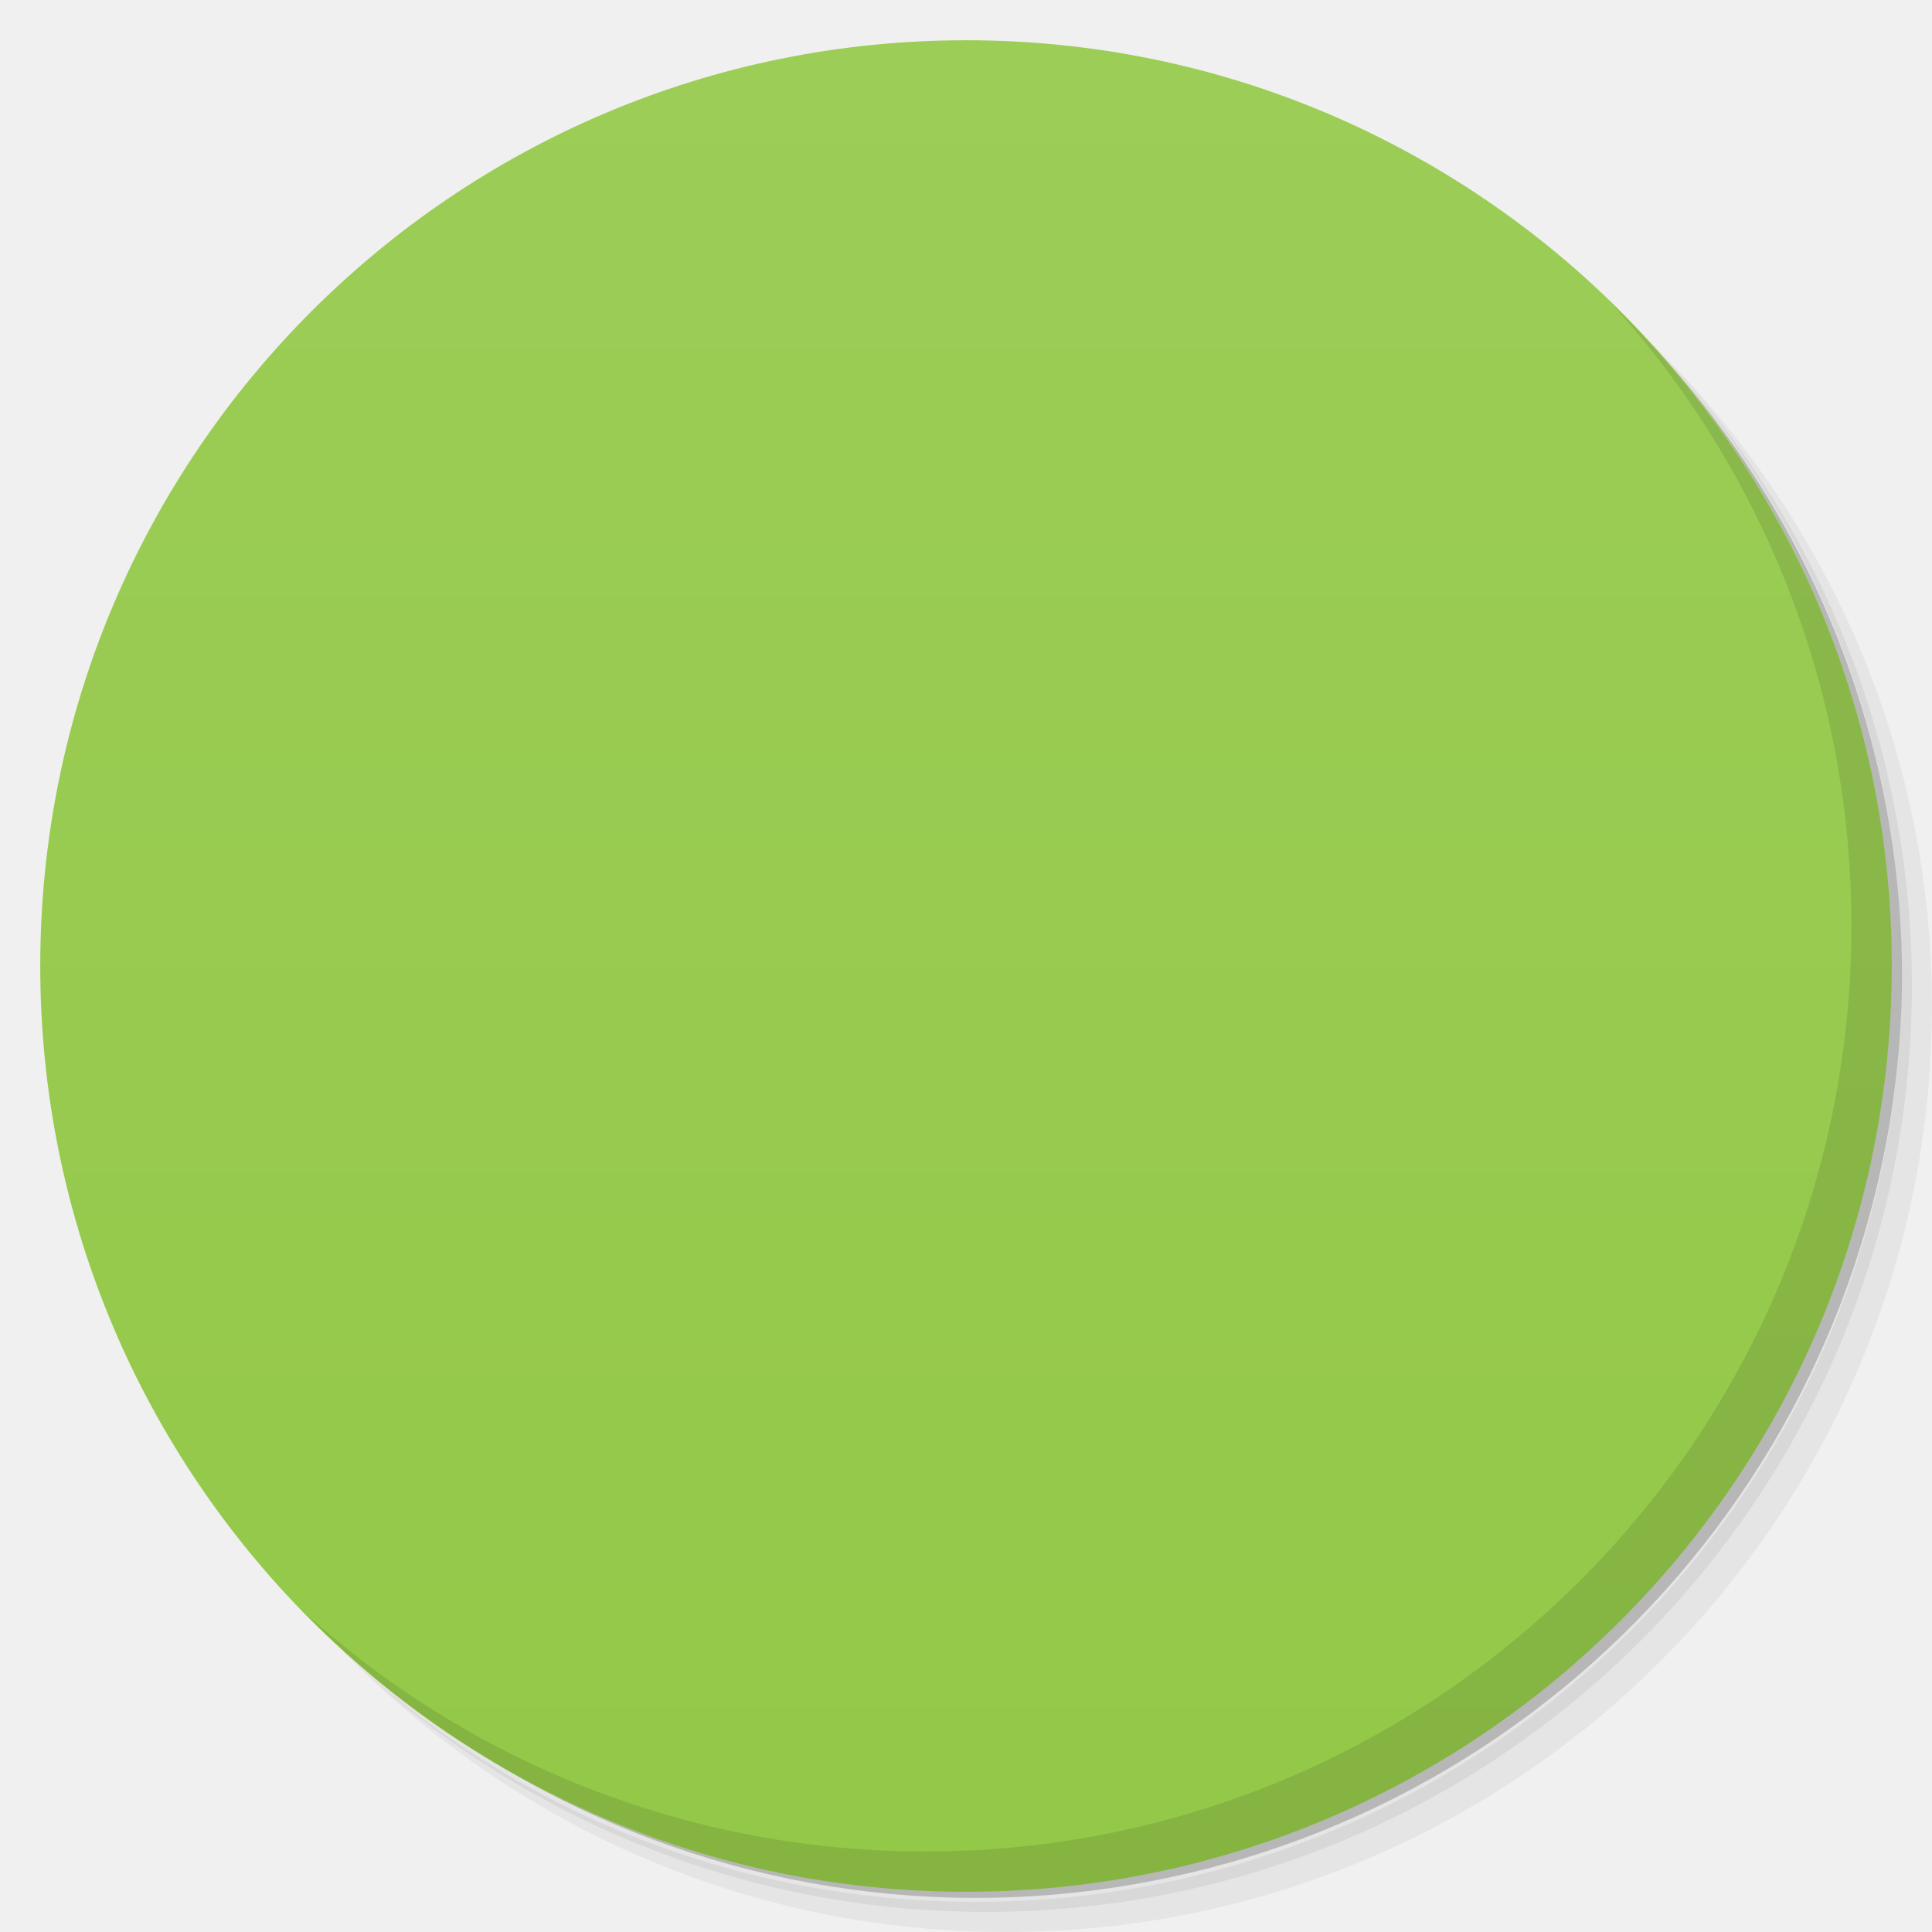
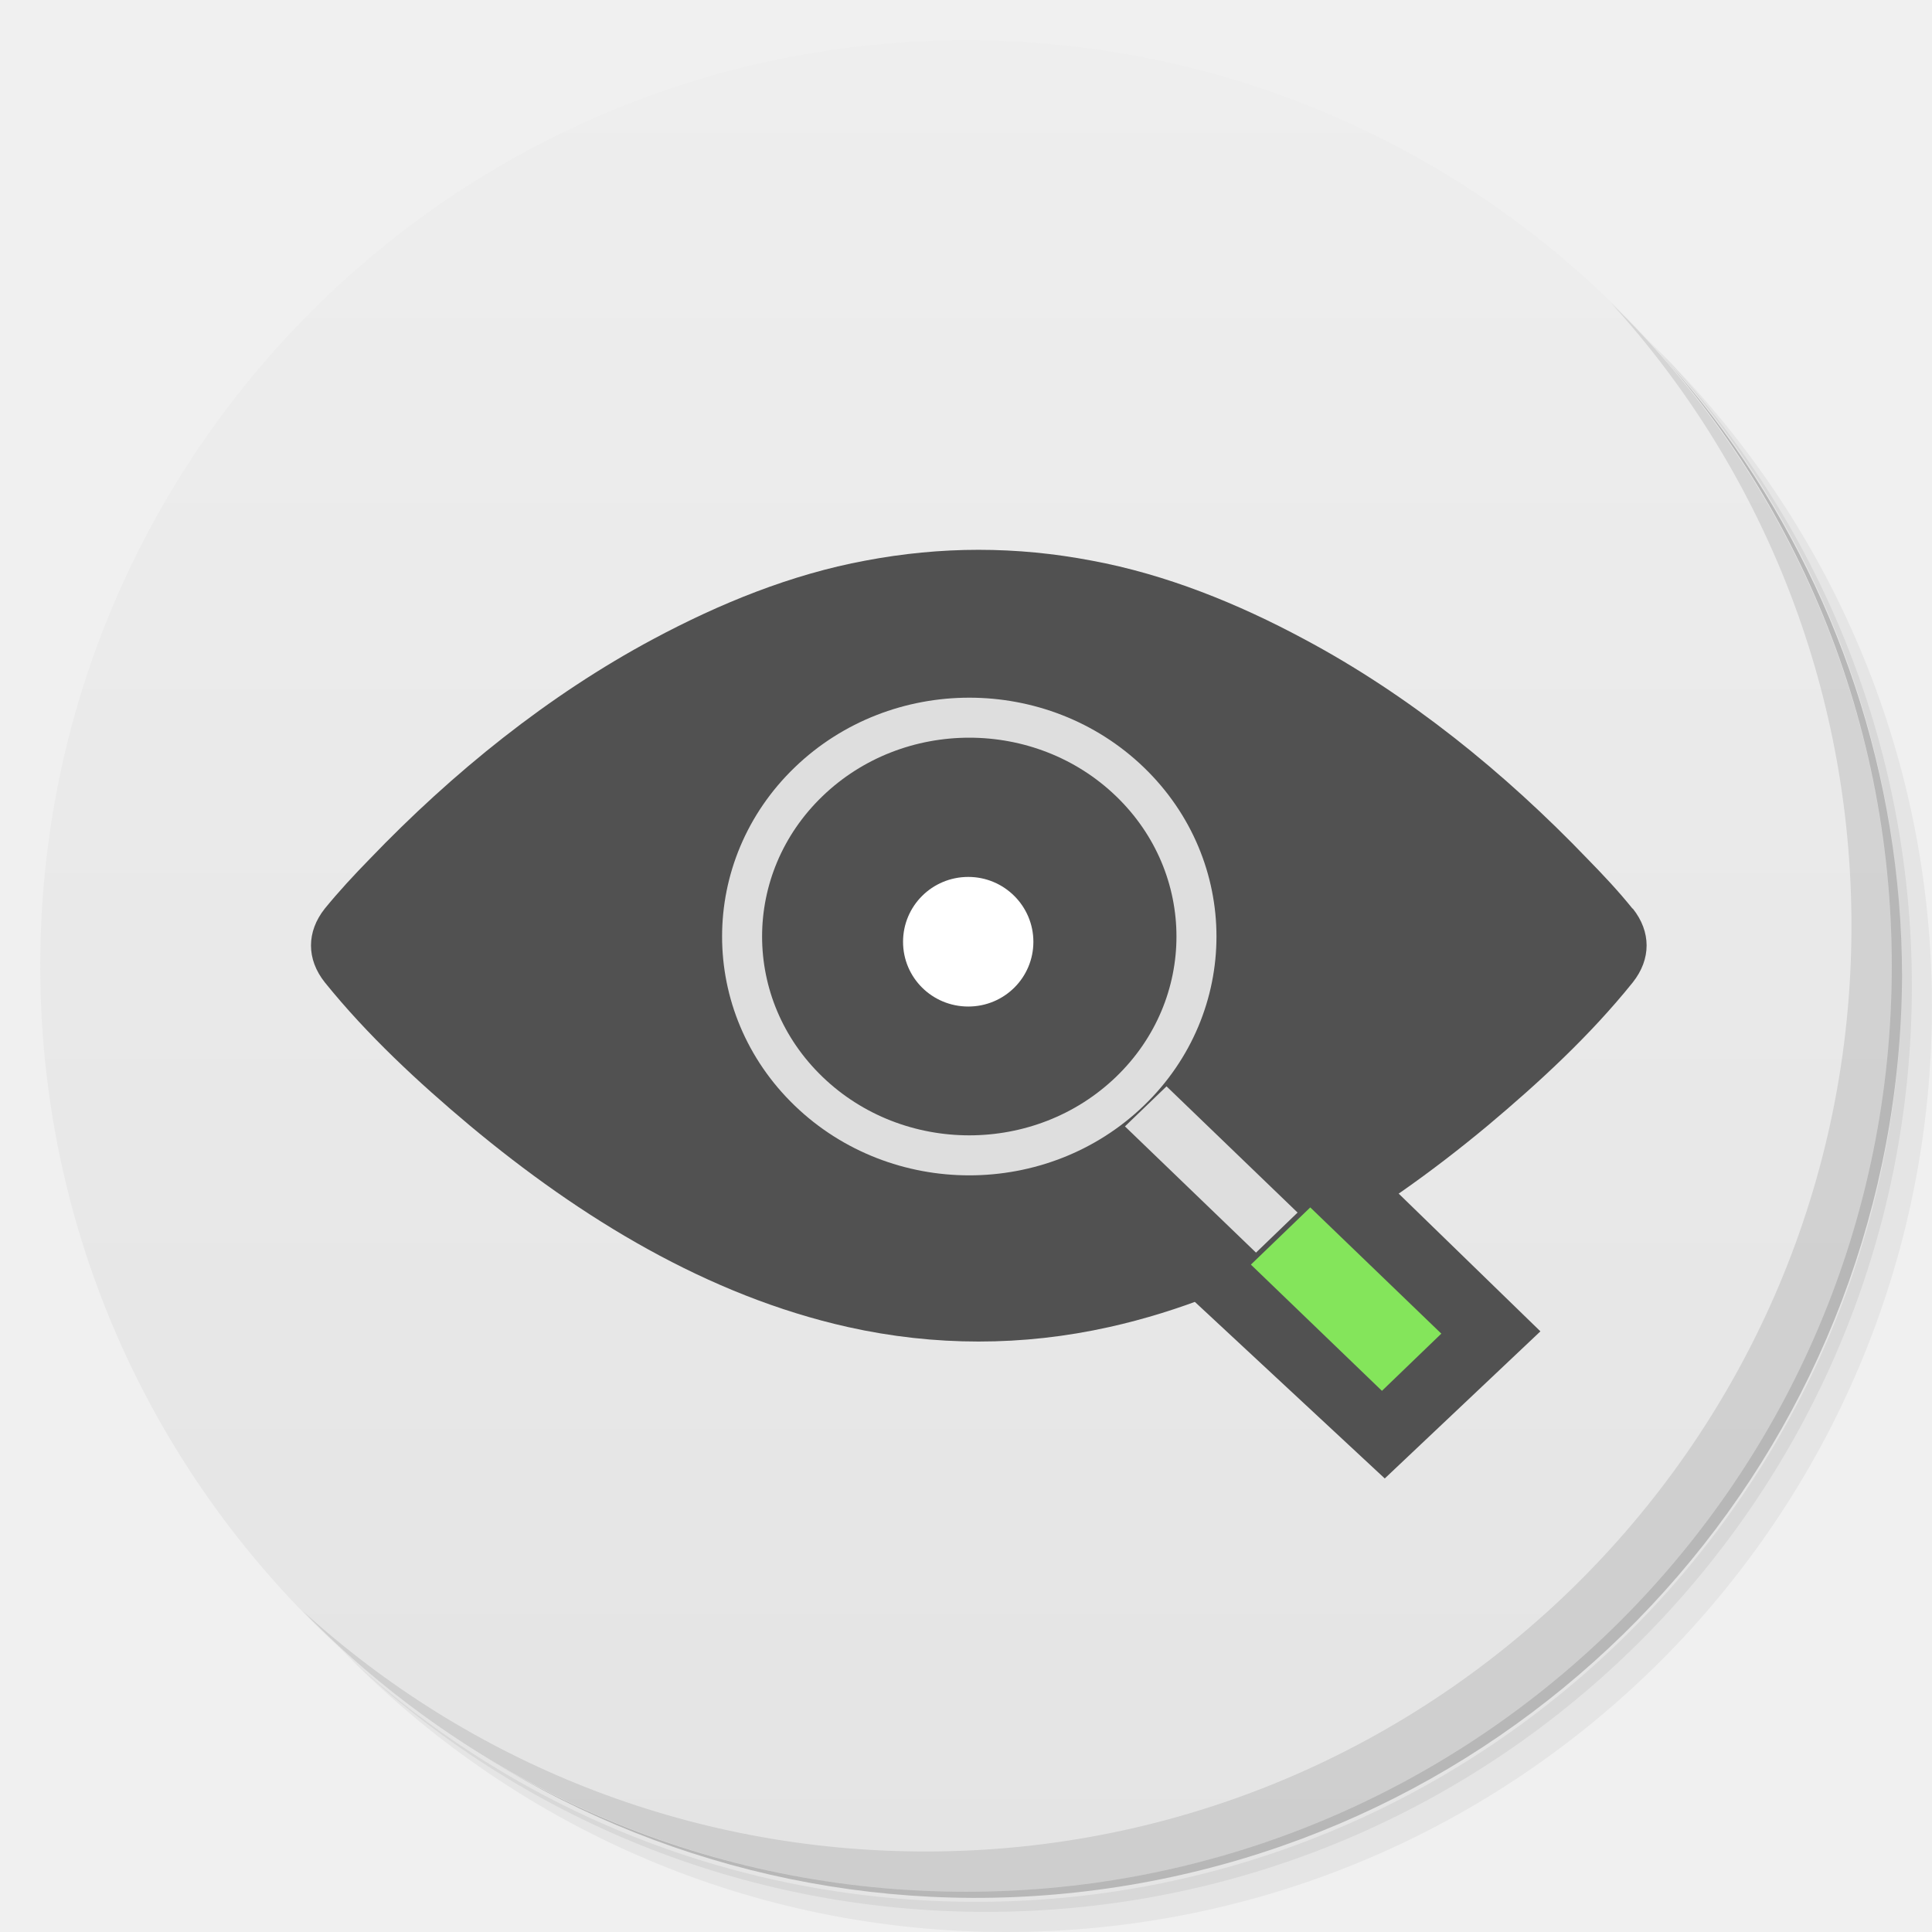
- <svg xmlns="http://www.w3.org/2000/svg" viewBox="0 0 48 48">
-   <defs>
-     <linearGradient id="linearGradient3764" x1="1" x2="47" gradientUnits="userSpaceOnUse" gradientTransform="matrix(0,-1,1,0,-1.5e-6,48)">
-       <stop style="stop-color:#93c848;stop-opacity:1" />
-       <stop offset="1" style="stop-color:#9ccd57;stop-opacity:1" />
+ <svg xmlns="http://www.w3.org/2000/svg" viewBox="0 0 48 48" version="1.1" id="svg73">
+   <defs id="defs17">
+     <linearGradient id="linearGradient3764" x1="1" x2="47" gradientUnits="userSpaceOnUse" gradientTransform="rotate(-90,24,24)">
+       <stop stop-color="#e4e4e4" stop-opacity="1" id="stop2" />
+       <stop offset="1" stop-color="#eee" stop-opacity="1" id="stop4" />
    </linearGradient>
-     <clipPath id="clipPath-992300552">
-       <g transform="translate(0,-1004.362)">
-         <path d="m -24 13 c 0 1.105 -0.672 2 -1.5 2 -0.828 0 -1.5 -0.895 -1.5 -2 0 -1.105 0.672 -2 1.5 -2 0.828 0 1.5 0.895 1.5 2 z" transform="matrix(15.33333,0,0,11.5,415,878.8622)" style="fill:#1890d0" />
+     <clipPath id="clipPath-638467170">
+       <g transform="translate(0,-1004.362)" id="g9">
+         <path d="m -24 13 c 0 1.105 -0.672 2 -1.5 2 -0.828 0 -1.5 -0.895 -1.5 -2 0 -1.105 0.672 -2 1.5 -2 0.828 0 1.5 0.895 1.5 2 z" transform="matrix(15.33333,0,0,11.5,415,878.8622)" fill="#1890d0" id="path7" />
      </g>
    </clipPath>
-     <clipPath id="clipPath-000620468">
-       <g transform="translate(0,-1004.362)">
-         <path d="m -24 13 c 0 1.105 -0.672 2 -1.5 2 -0.828 0 -1.5 -0.895 -1.5 -2 0 -1.105 0.672 -2 1.5 -2 0.828 0 1.5 0.895 1.5 2 z" transform="matrix(15.33333,0,0,11.5,415,878.8622)" style="fill:#1890d0" />
+     <clipPath id="clipPath-648889462">
+       <g transform="translate(0,-1004.362)" id="g14">
+         <path d="m -24 13 c 0 1.105 -0.672 2 -1.5 2 -0.828 0 -1.5 -0.895 -1.5 -2 0 -1.105 0.672 -2 1.5 -2 0.828 0 1.5 0.895 1.5 2 z" transform="matrix(15.33333,0,0,11.5,415,878.8622)" fill="#1890d0" id="path12" />
      </g>
    </clipPath>
  </defs>
-   <g>
-     <path d="m 36.31 5 c 5.859 4.062 9.688 10.831 9.688 18.5 c 0 12.426 -10.07 22.5 -22.5 22.5 c -7.669 0 -14.438 -3.828 -18.5 -9.688 c 1.037 1.822 2.306 3.499 3.781 4.969 c 4.085 3.712 9.514 5.969 15.469 5.969 c 12.703 0 23 -10.298 23 -23 c 0 -5.954 -2.256 -11.384 -5.969 -15.469 c -1.469 -1.475 -3.147 -2.744 -4.969 -3.781 z m 4.969 3.781 c 3.854 4.113 6.219 9.637 6.219 15.719 c 0 12.703 -10.297 23 -23 23 c -6.081 0 -11.606 -2.364 -15.719 -6.219 c 4.16 4.144 9.883 6.719 16.219 6.719 c 12.703 0 23 -10.298 23 -23 c 0 -6.335 -2.575 -12.06 -6.719 -16.219 z" style="opacity:0.05" />
-     <path d="m 41.28 8.781 c 3.712 4.085 5.969 9.514 5.969 15.469 c 0 12.703 -10.297 23 -23 23 c -5.954 0 -11.384 -2.256 -15.469 -5.969 c 4.113 3.854 9.637 6.219 15.719 6.219 c 12.703 0 23 -10.298 23 -23 c 0 -6.081 -2.364 -11.606 -6.219 -15.719 z" style="opacity:0.1" />
-     <path d="m 31.25 2.375 c 8.615 3.154 14.75 11.417 14.75 21.13 c 0 12.426 -10.07 22.5 -22.5 22.5 c -9.708 0 -17.971 -6.135 -21.12 -14.75 a 23 23 0 0 0 44.875 -7 a 23 23 0 0 0 -16 -21.875 z" style="opacity:0.2" />
-   </g>
-   <g>
-     <path d="m 24 1 c 12.703 0 23 10.297 23 23 c 0 12.703 -10.297 23 -23 23 -12.703 0 -23 -10.297 -23 -23 0 -12.703 10.297 -23 23 -23 z" style="fill:url(#linearGradient3764);fill-opacity:1" />
-   </g>
-   <g>
-     <g style="clip-path:url(#clipPath-992300552)">
-       <g transform="translate(1,1)">
-         <g style="opacity:0.1">
-           <g>
-             <path d="M 13.281,13 C 12.035,13 11,14.031 11,15.281 l 0,17.438 C 11,33.969 12.035,35 13.281,35 L 34.75,35 C 35.996,35 37,33.969 37,32.719 L 37,15.281 C 37,14.031 36,13 34.75,13" style="fill:#000;fill-opacity:1;stroke:none;fill-rule:nonzero" />
+   <g id="g31" />
+   <g id="g63" transform="matrix(1.180801,0,0,1.144058,-3.867231,-4.649604)" />
+   <g id="g870">
+     <g id="g25">
+       <path id="path19" d="m 36.31,5 c 5.859,4.062 9.688,10.831 9.688,18.5 0,12.426 -10.07,22.5 -22.5,22.5 -7.669,0 -14.438,-3.828 -18.5,-9.688 1.037,1.822 2.306,3.499 3.781,4.969 4.085,3.712 9.514,5.969 15.469,5.969 12.703,0 23,-10.298 23,-23 0,-5.954 -2.256,-11.384 -5.969,-15.469 C 39.81,7.306 38.132,6.037 36.31,5 Z m 4.969,3.781 c 3.854,4.113 6.219,9.637 6.219,15.719 0,12.703 -10.297,23 -23,23 -6.081,0 -11.606,-2.364 -15.719,-6.219 4.16,4.144 9.883,6.719 16.219,6.719 12.703,0 23,-10.298 23,-23 0,-6.335 -2.575,-12.06 -6.719,-16.219 z" style="opacity:0.05" />
+       <path id="path21" d="m 41.28,8.781 c 3.712,4.085 5.969,9.514 5.969,15.469 0,12.703 -10.297,23 -23,23 -5.954,0 -11.384,-2.256 -15.469,-5.969 4.113,3.854 9.637,6.219 15.719,6.219 12.703,0 23,-10.298 23,-23 0,-6.081 -2.364,-11.606 -6.219,-15.719 z" style="opacity:0.1" />
+       <path id="path23" d="M 31.25,2.375 C 39.865,5.529 46,13.792 46,23.505 c 0,12.426 -10.07,22.5 -22.5,22.5 -9.708,0 -17.971,-6.135 -21.12,-14.75 a 23,23 0 0 0 44.875,-7 23,23 0 0 0 -16,-21.875 z" style="opacity:0.2" />
+     </g>
+     <g id="g29">
+       <path id="path27" d="M 24,1 C 36.703,1 47,11.297 47,24 47,36.703 36.703,47 24,47 11.297,47 1,36.703 1,24 1,11.297 11.297,1 24,1 Z" style="fill:url(#linearGradient3764);fill-opacity:1" />
+     </g>
+     <g transform="matrix(1.276348,0,0,1.229447,-6.707248,-6.557103)" id="g51">
+       <g id="g49" clip-path="url(#clipPath-638467170)">
+         <g id="g47" transform="translate(1,1)">
+           <g style="opacity:0.1" id="g45">
+             <g id="g43">
+               <path style="fill:#000000;fill-opacity:1;fill-rule:nonzero;stroke:none" id="path33" d="m 28,31 3.906,3.77 3.03,-2.973 -3.504,-3.535 M 27.991,31" />
+               <path style="fill:#000000;fill-opacity:1;fill-rule:nonzero;stroke:none" id="path35" d="m 36.727,23.254 c -0.273,-0.352 -0.57,-0.68 -0.871,-1 -1.621,-1.754 -3.48,-3.316 -5.52,-4.445 -1.297,-0.723 -2.691,-1.309 -4.133,-1.586 -0.734,-0.145 -1.453,-0.219 -2.207,-0.219 -0.734,0 -1.469,0.074 -2.203,0.219 -1.441,0.277 -2.828,0.863 -4.129,1.586 -2.039,1.133 -3.898,2.691 -5.52,4.445 -0.301,0.32 -0.598,0.652 -0.871,1 -0.359,0.469 -0.359,1.023 0,1.492 0.832,1.07 1.82,2.02 2.82,2.891 2.164,1.875 4.637,3.441 7.363,4.074 0.844,0.195 1.691,0.293 2.543,0.293 0.855,0 1.699,-0.098 2.543,-0.293 2.727,-0.629 5.203,-2.199 7.371,-4.074 1,-0.871 1.992,-1.82 2.82,-2.891 0.359,-0.469 0.359,-1.023 0,-1.492 m -0.008,0" />
+               <path style="fill:#000000;stroke:#dedede;stroke-width:1.66;stroke-linecap:butt;stroke-linejoin:miter;stroke-miterlimit:4;stroke-opacity:1" id="path37" stroke-miterlimit="4" transform="matrix(0.337992,-0.337992,0.337992,0.337992,10.63648,23.56467)" d="m 28.377,19.876 c 0,5.108 -4.143,9.252 -9.252,9.252 -5.108,0 -9.252,-4.143 -9.252,-9.252 0,-5.108 4.143,-9.252 9.252,-9.252 5.108,0 9.252,4.143 9.252,9.252 m 0,0" />
+               <path style="fill:#000000;fill-opacity:1;fill-rule:nonzero;stroke:none" id="path39" d="m 29.3,30.449 1.156,-1.156 2.551,2.551 L 31.851,33 M 29.3,30.449" />
+               <path style="fill:#000000;fill-opacity:1;fill-rule:nonzero;stroke:none" id="path41" d="m 26.848,27.656 0.809,-0.809 2.551,2.551 -0.809,0.809 m -2.551,-2.551" />
+             </g>
          </g>
        </g>
      </g>
    </g>
-   </g>
-   <g>
-     <g style="clip-path:url(#clipPath-000620468)">
-       <g>
-         <path d="m 12.02 13.977 -0.902 10 0.902 10 12 0.902 12 -0.902 0.898 -10 -0.898 -10 -12 -0.898 m -12 0.898" style="fill:#2c86d5;fill-opacity:1;stroke:none;fill-rule:nonzero" />
-         <path d="m 20.555 13.32 -8.531 0.656 -0.875 9.781 c 0.598 0.145 1.23 0.219 1.875 0.219 4.418 0 8 -3.582 8 -8 0 -0.93 -0.176 -1.824 -0.469 -2.656 m 0 0" style="fill:#fff;fill-opacity:0.2;stroke:none;fill-rule:nonzero" />
-         <path d="m 11.922 13.977 0 5.656 c 0.453 0.215 1.066 0.344 1.602 0.344 1.934 0 3.5 -1.566 3.5 -3.5 0 -0.98 -0.41 -1.863 -1.062 -2.5 m -4.04 0" style="fill:#fbc06e;fill-opacity:1;stroke:none;fill-rule:nonzero" />
-         <path d="m 17.02 25.977 -5.102 5 0 3.102 11.1 0 0 -2.102 m -6 -6" style="fill:#f4f4f4;fill-opacity:1;stroke:none;fill-rule:nonzero" />
-         <path d="m 17.02 25.977 1 4 -2 2.5 1 1.602 6 0 0 -2.102 m -6 -6" style="fill:#dedede;fill-opacity:1;stroke:none;fill-rule:nonzero" />
-         <path d="m 30.02 21.977 -9 12.1 15.1 0 0 -5.445 m -6.102 -6.656" style="fill:#f4f4f4;fill-opacity:1;stroke:none;fill-rule:nonzero" />
-         <path d="m 30.02 21.977 1.5 5 -1.5 4.5 1.781 2.602 4.316 0 0 -5.445 m -6.098 -6.656" style="fill:#dedede;fill-opacity:1;stroke:none;fill-rule:nonzero" />
-         <path d="M 13.281,13 C 12.035,13 11,14.031 11,15.281 l 0,17.438 C 11,33.969 12.035,35 13.281,35 L 34.75,35 C 35.996,35 37,33.969 37,32.719 L 37,15.281 C 37,14.031 36,13 34.75,13 m -21.469,1 21.469,0 c 0.707,0 1.281,0.57 1.281,1.281 l 0,17.438 C 36.031,33.426 35.457,34 34.75,34 L 13.281,34 C 12.574,34 12,33.426 12,32.719 L 12,15.281 C 12,14.57 12.574,14 13.281,14 m 0,0" style="fill:#fff;fill-opacity:1;stroke:none;fill-rule:nonzero" />
-       </g>
+     <path style="fill:#515151;fill-opacity:1;fill-rule:nonzero;stroke:none;stroke-width:1.253" id="path53" d="m 29.419,32.097 4.985,4.635 3.867,-3.655 -4.472,-4.346 M 29.408,32.097" />
+     <path style="fill:#515151;fill-opacity:1;fill-rule:nonzero;stroke:none;stroke-width:1.253" id="path55" d="m 40.558,22.573 c -0.348,-0.433 -0.728,-0.836 -1.112,-1.229 -2.069,-2.156 -4.442,-4.077 -7.045,-5.465 -1.655,-0.889 -3.435,-1.609 -5.275,-1.95 -0.937,-0.178 -1.855,-0.269 -2.817,-0.269 -0.937,0 -1.875,0.091 -2.812,0.269 -1.839,0.341 -3.61,1.061 -5.27,1.95 -2.602,1.393 -4.975,3.308 -7.045,5.465 -0.384,0.393 -0.763,0.802 -1.112,1.229 -0.458,0.577 -0.458,1.258 0,1.834 1.062,1.316 2.323,2.483 3.599,3.554 2.762,2.305 5.918,4.231 9.398,5.009 1.077,0.24 2.158,0.36 3.246,0.36 1.091,0 2.169,-0.12 3.246,-0.36 3.481,-0.773 6.641,-2.704 9.408,-5.009 1.276,-1.071 2.542,-2.238 3.599,-3.554 0.458,-0.577 0.458,-1.258 0,-1.834 m -0.01,0" />
+     <path style="fill:none;stroke:#dedede;stroke-width:0.994;stroke-linecap:butt;stroke-linejoin:miter;stroke-miterlimit:4;stroke-opacity:1" id="path57" stroke-miterlimit="4" d="m 28.073,19.423 c 2.204,2.123 2.204,5.566 0,7.689 -2.204,2.123 -5.779,2.123 -7.983,0 -2.204,-2.123 -2.204,-5.566 0,-7.689 2.204,-2.123 5.779,-2.123 7.983,0 m 0,0" />
+     <path style="fill:#84e55b;fill-opacity:1;fill-rule:nonzero;stroke:none;stroke-width:1.253" id="path59" d="m 31.078,31.419 1.475,-1.421 3.256,3.136 -1.475,1.421 m -3.256,-3.136" />
+     <path style="fill:#dedede;fill-opacity:1;fill-rule:nonzero;stroke:none;stroke-width:1.253" id="path61" d="m 27.949,27.985 1.033,-0.995 3.256,3.136 -1.033,0.995 m -3.256,-3.136" />
+     <g id="g71">
+       <path id="path69" d="m 40.03,7.531 c 3.712,4.084 5.969,9.514 5.969,15.469 0,12.703 -10.297,23 -23,23 C 17.045,46 11.615,43.744 7.53,40.031 11.708,44.322 17.54,47 23.999,47 c 12.703,0 23,-10.298 23,-23 0,-6.462 -2.677,-12.291 -6.969,-16.469 z" style="opacity:0.1" />
    </g>
-   </g>
-   <g>
-     <path d="m 40.03 7.531 c 3.712 4.084 5.969 9.514 5.969 15.469 0 12.703 -10.297 23 -23 23 c -5.954 0 -11.384 -2.256 -15.469 -5.969 4.178 4.291 10.01 6.969 16.469 6.969 c 12.703 0 23 -10.298 23 -23 0 -6.462 -2.677 -12.291 -6.969 -16.469 z" style="opacity:0.1" />
+     <path d="m 24.057,21.787 c -0.899,0 -1.621,0.722 -1.621,1.612 0,0.89 0.722,1.608 1.621,1.608 0.895,0 1.617,-0.718 1.617,-1.608 0,-0.89 -0.726,-1.612 -1.617,-1.612 m 0,0" id="path59-6" style="fill:#ffffff;fill-opacity:1;fill-rule:nonzero;stroke:none;stroke-width:1.078" />
  </g>
</svg>
